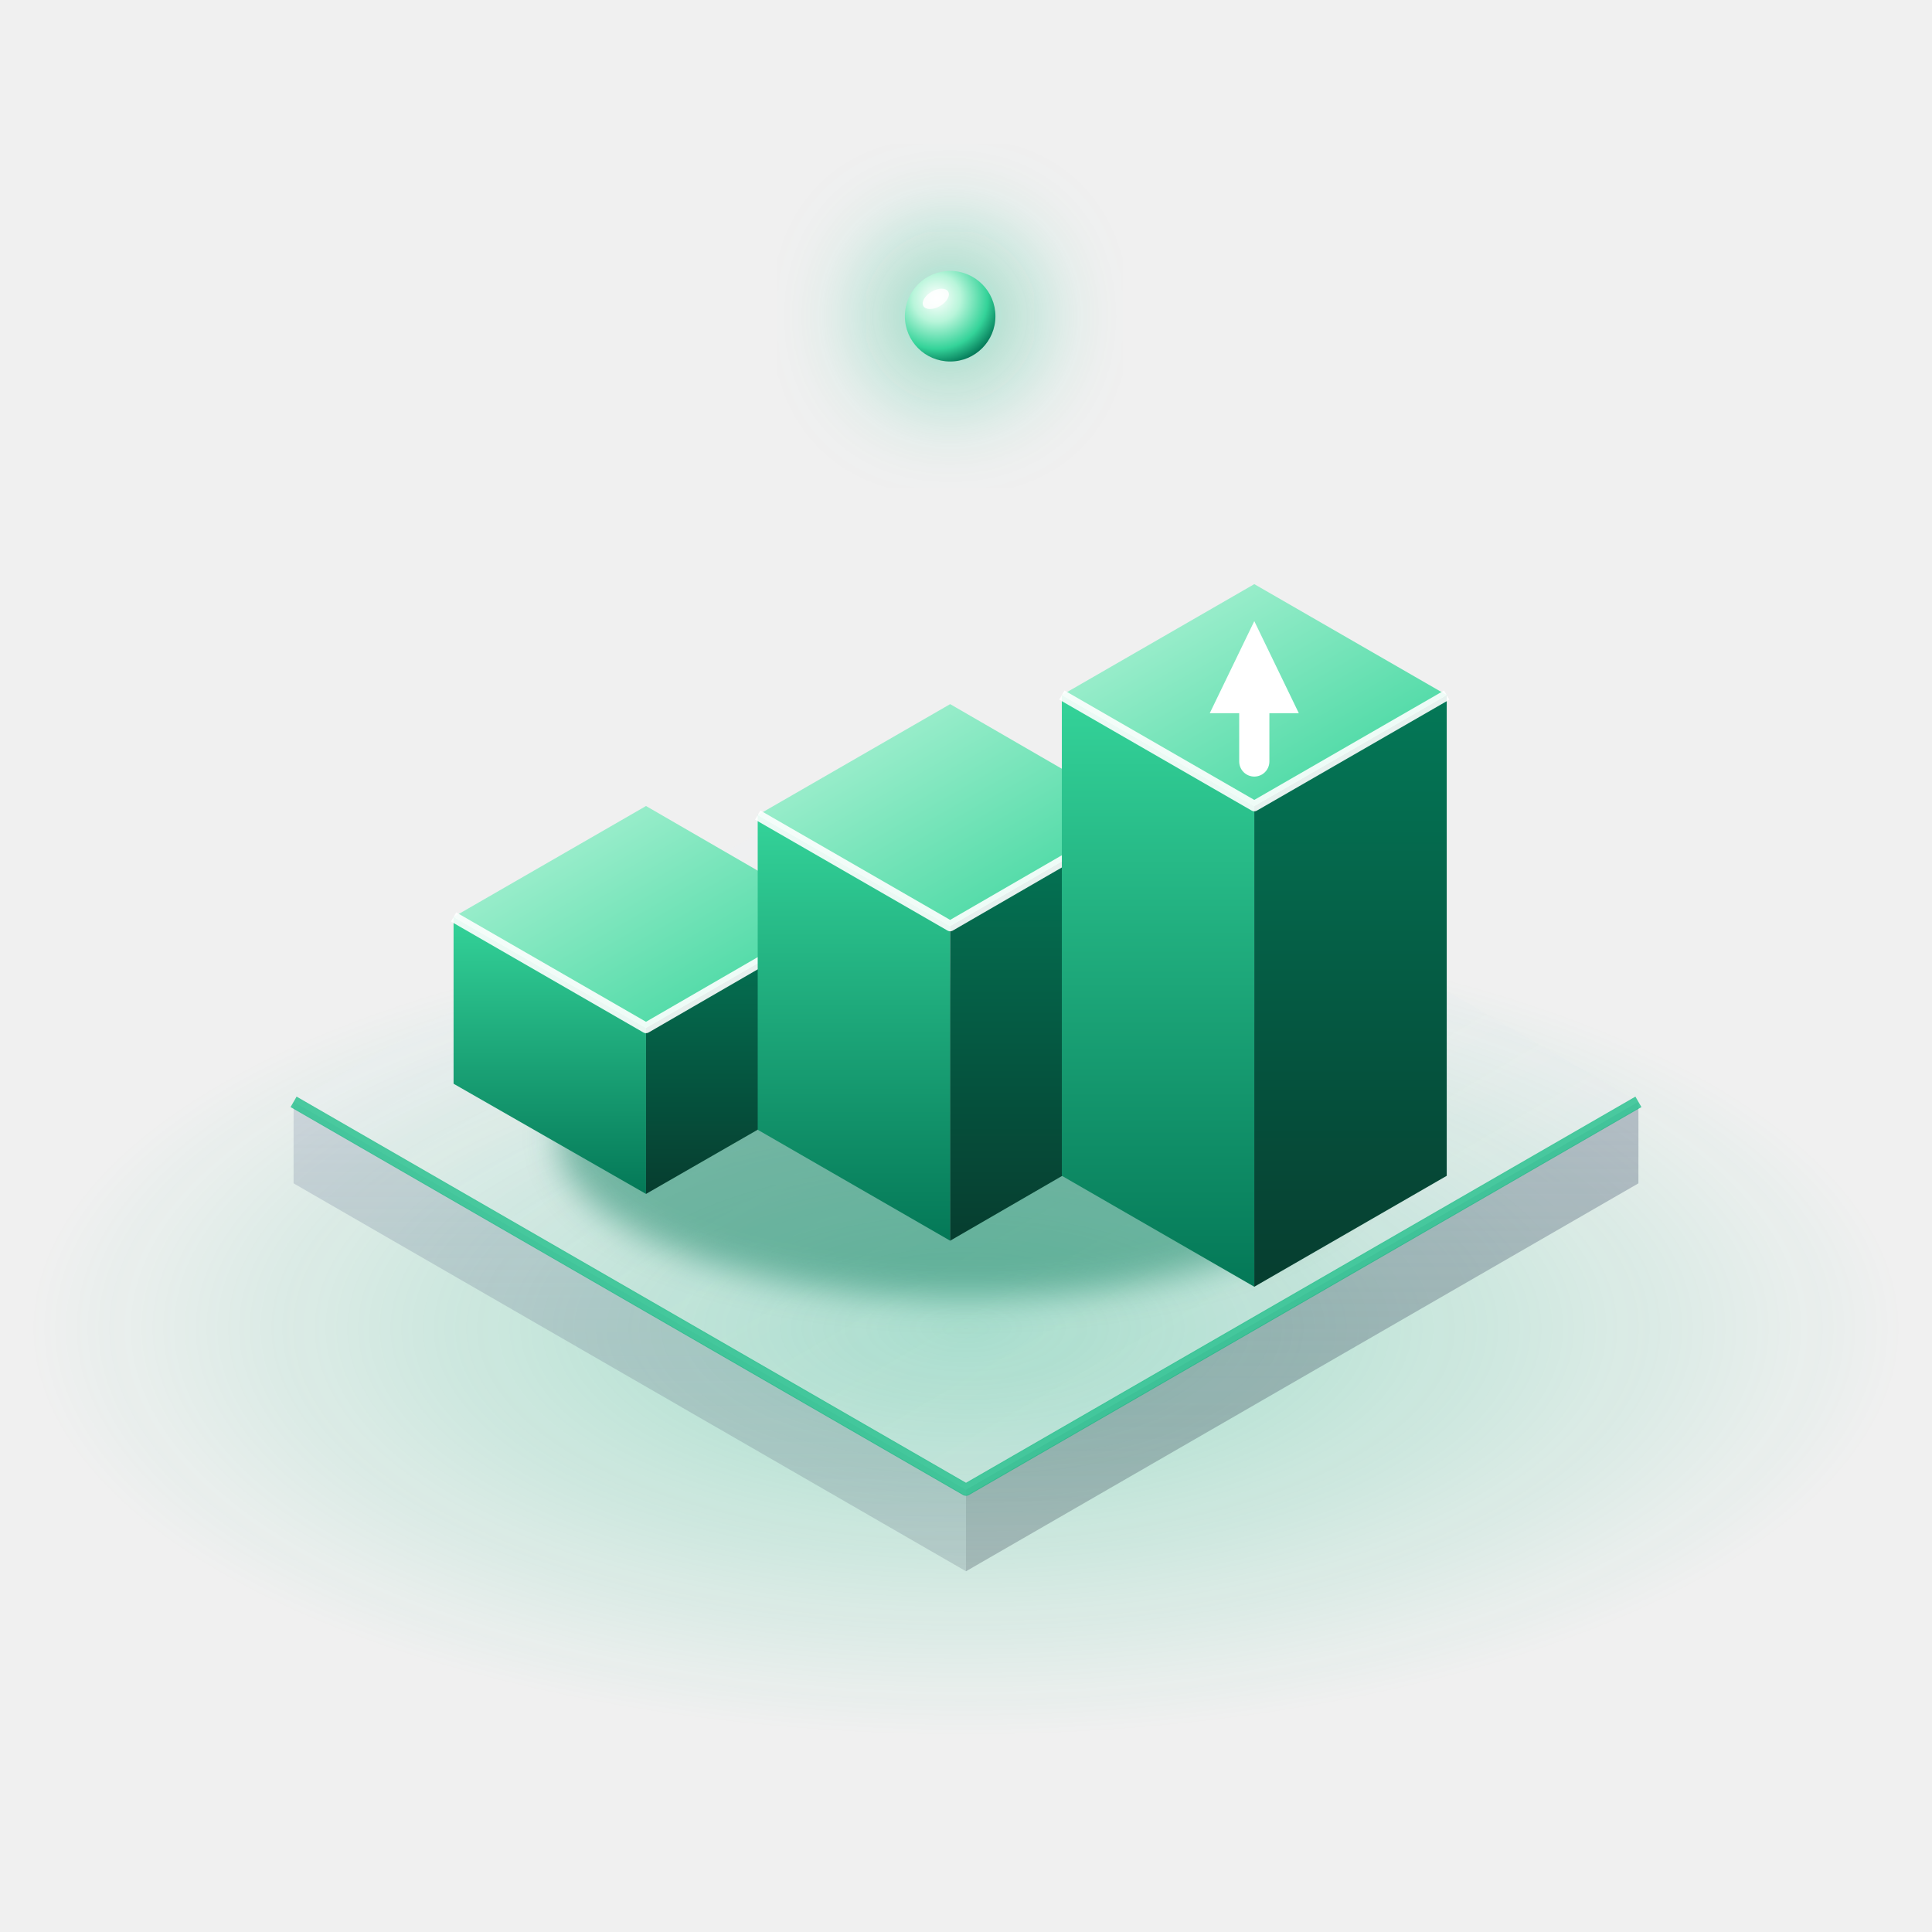
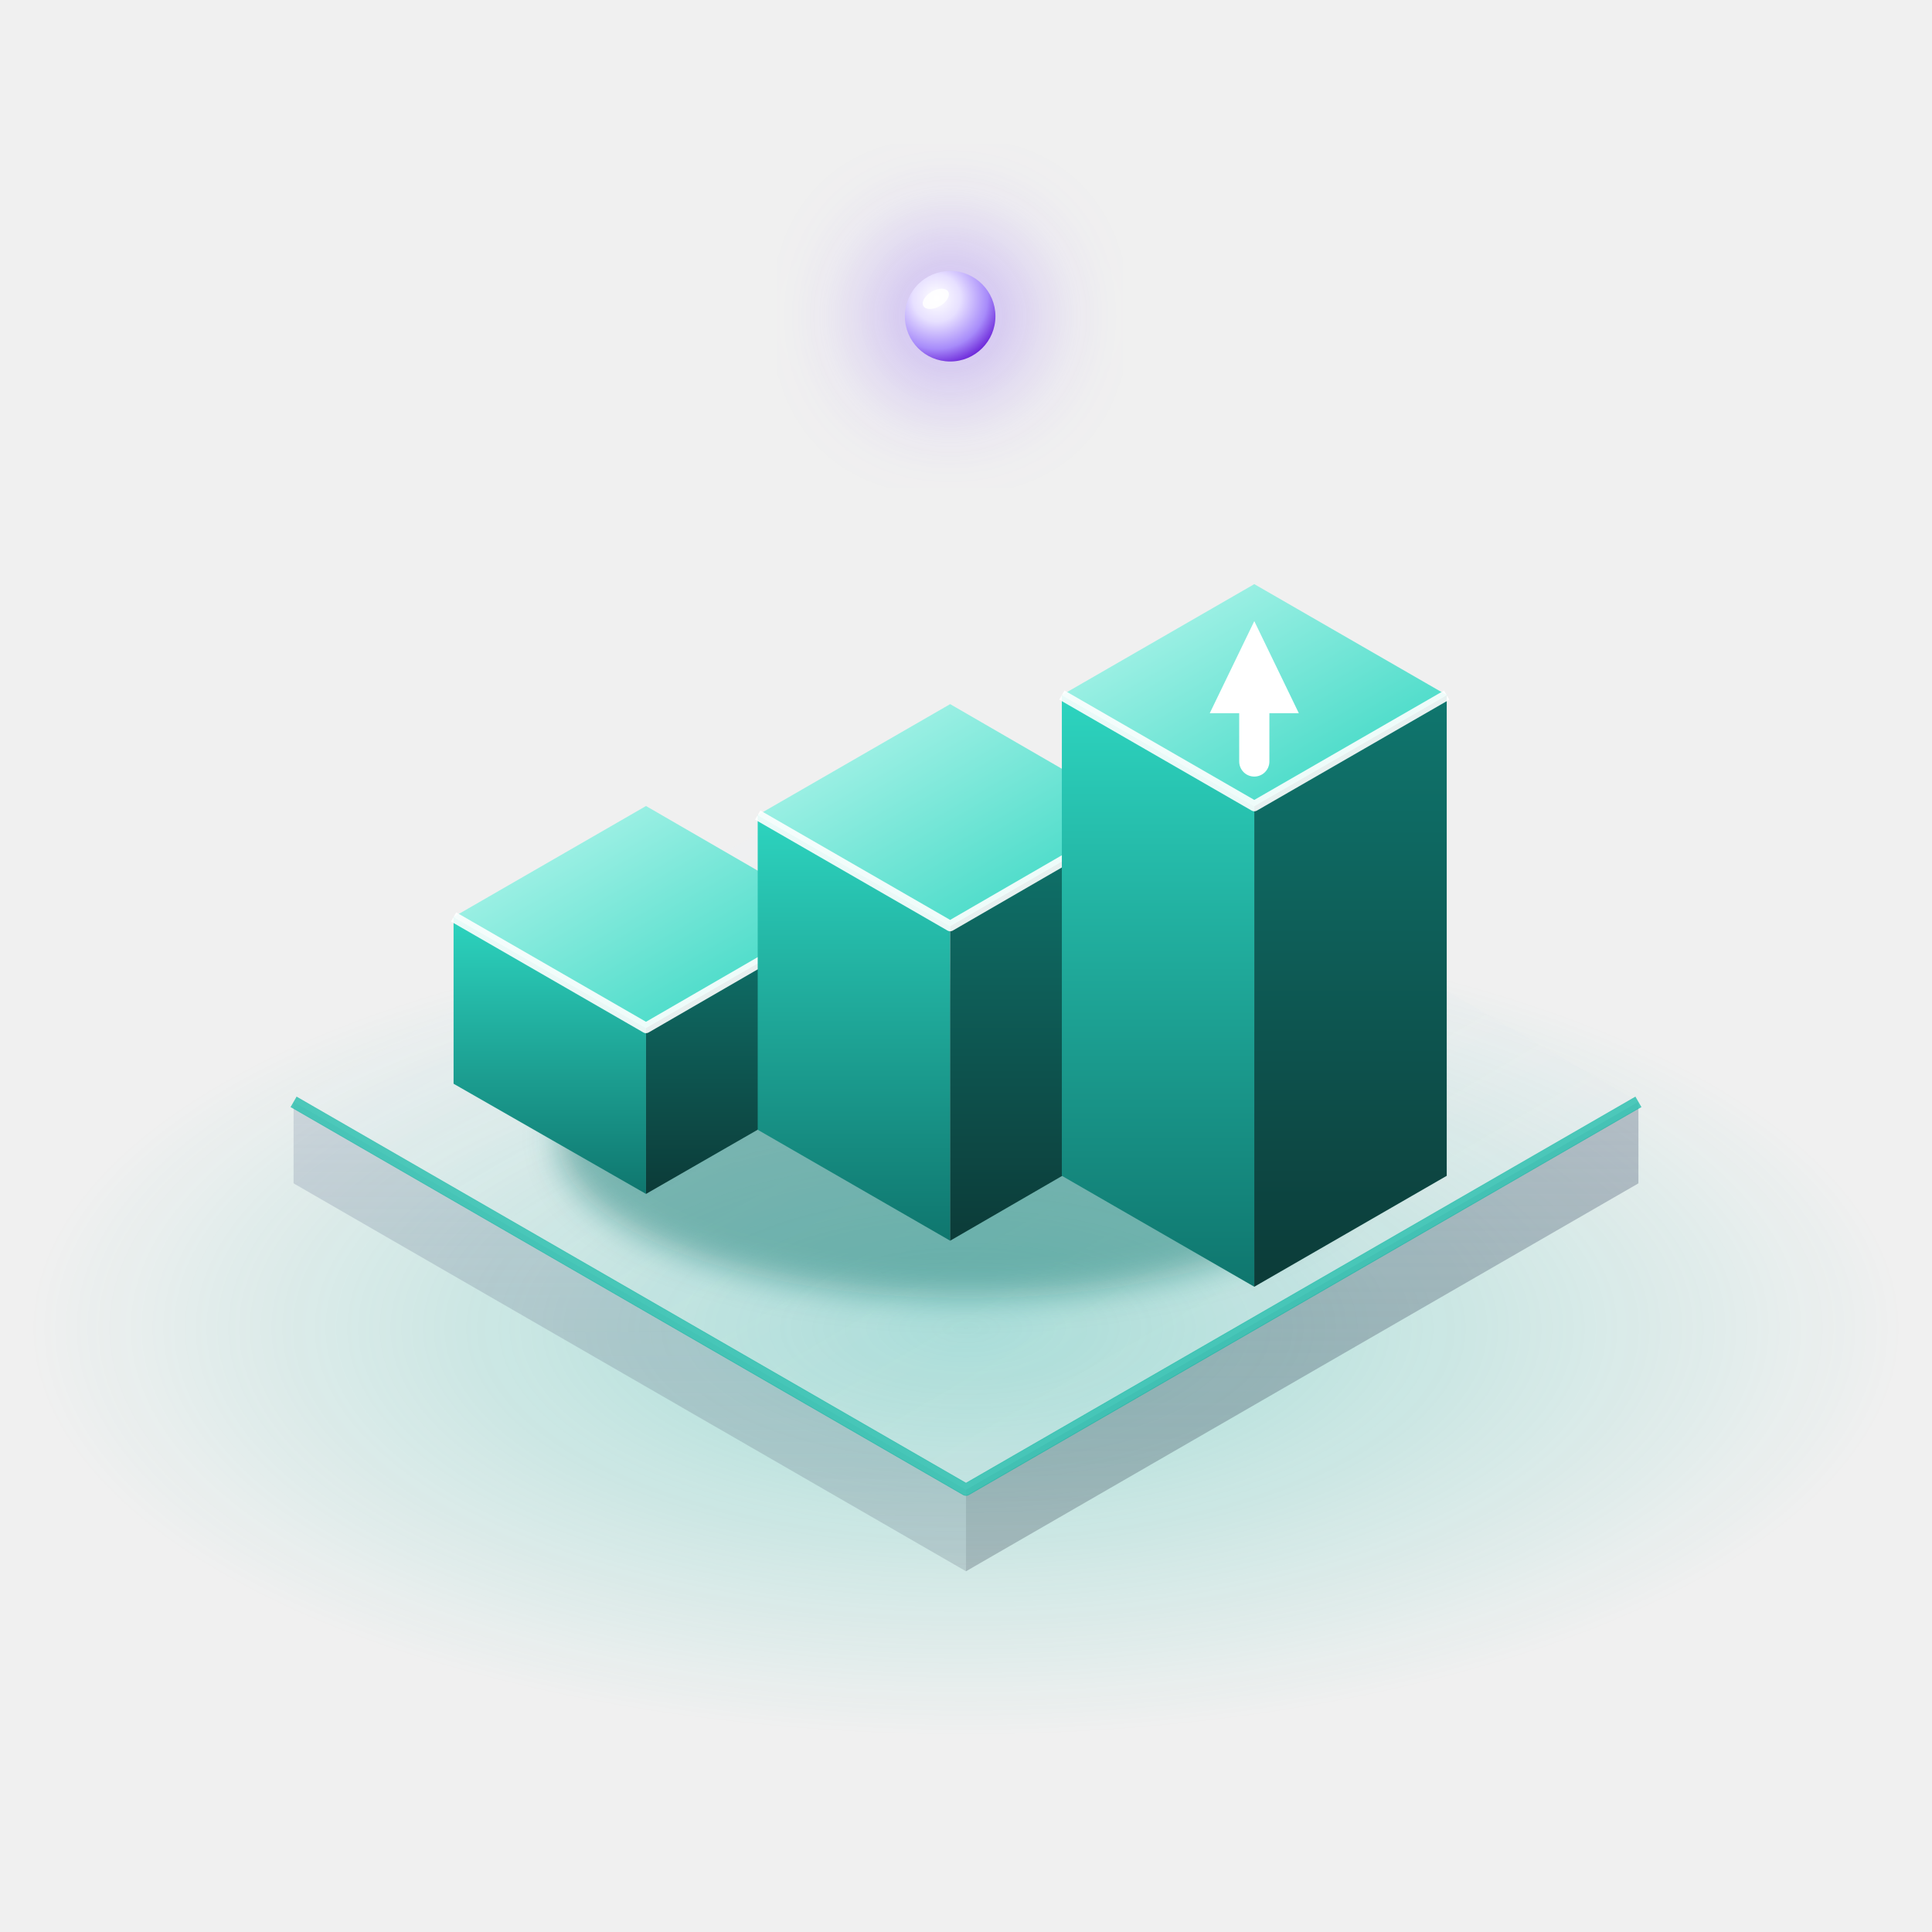
<svg xmlns="http://www.w3.org/2000/svg" viewBox="0 0 256 256" width="256" height="256" fill="none">
  <defs>
    <linearGradient id="devd-top" x1="0" y1="0" x2="1" y2="1">
-       <stop offset="0" stop-color="#b8f5da" stop-opacity="1" />
-       <stop offset="1" stop-color="#34d399" stop-opacity="1" />
+       <stop offset="0" stop-color="#bdf8ef" stop-opacity="1" />
+       <stop offset="1" stop-color="#2dd4bf" stop-opacity="1" />
    </linearGradient>
    <linearGradient id="devd-left" x1="0" y1="0" x2="0" y2="1">
-       <stop offset="0" stop-color="#34d399" stop-opacity="1" />
-       <stop offset="1" stop-color="#047857" stop-opacity="1" />
+       <stop offset="0" stop-color="#2dd4bf" stop-opacity="1" />
+       <stop offset="1" stop-color="#0f766e" stop-opacity="1" />
    </linearGradient>
    <linearGradient id="devd-right" x1="0" y1="0" x2="0" y2="1">
-       <stop offset="0" stop-color="#047857" stop-opacity="1" />
-       <stop offset="1" stop-color="#063d2f" stop-opacity="1" />
+       <stop offset="0" stop-color="#0f766e" stop-opacity="1" />
+       <stop offset="1" stop-color="#0c3b38" stop-opacity="1" />
    </linearGradient>
    <linearGradient id="devd-spec" x1="0" y1="0" x2="1" y2="1">
      <stop offset="0" stop-color="#ffffff" stop-opacity="0.55" />
      <stop offset="1" stop-color="#ffffff" stop-opacity="0" />
    </linearGradient>
    <linearGradient id="devd-ptop" x1="0" y1="0" x2="1" y2="1">
      <stop offset="0" stop-color="#f1f5f9" stop-opacity="0.16" />
      <stop offset="1" stop-color="#cbd5e1" stop-opacity="0.06" />
    </linearGradient>
    <linearGradient id="devd-pleft" x1="0" y1="0" x2="0" y2="1">
      <stop offset="0" stop-color="#94a3b8" stop-opacity="0.35" />
      <stop offset="1" stop-color="#475569" stop-opacity="0.2" />
    </linearGradient>
    <linearGradient id="devd-pright" x1="0" y1="0" x2="0" y2="1">
      <stop offset="0" stop-color="#64748b" stop-opacity="0.4" />
      <stop offset="1" stop-color="#1e293b" stop-opacity="0.25" />
    </linearGradient>
    <radialGradient id="devd-halo" cx=".5" cy=".5" r=".5">
-       <stop offset="0" stop-color="#10b981" stop-opacity="0.34" />
-       <stop offset="1" stop-color="#10b981" stop-opacity="0" />
+       <stop offset="0" stop-color="#14b8a6" stop-opacity="0.34" />
+       <stop offset="1" stop-color="#14b8a6" stop-opacity="0" />
    </radialGradient>
    <radialGradient id="devd-orb" cx=".35" cy=".3" r=".75">
      <stop offset="0" stop-color="#ffffff" />
-       <stop offset=".35" stop-color="#b8f5da" />
-       <stop offset=".75" stop-color="#34d399" />
-       <stop offset="1" stop-color="#047857" />
+       <stop offset=".35" stop-color="#e7e0ff" />
+       <stop offset=".75" stop-color="#a78bfa" />
+       <stop offset="1" stop-color="#6d28d9" />
    </radialGradient>
    <filter id="devd-blur" x="-50%" y="-50%" width="200%" height="200%">
      <feGaussianBlur stdDeviation="6" />
    </filter>
    <filter id="devd-soft" x="-50%" y="-50%" width="200%" height="200%">
      <feGaussianBlur stdDeviation="2.2" />
    </filter>
  </defs>
  <ellipse cx="128" cy="176.0" rx="124" ry="54" fill="url(#devd-halo)" />
  <polygon points="38.9,156.8 128.0,208.2 128.0,197.4 38.9,146.0" fill="url(#devd-pleft)" />
  <polygon points="217.1,156.8 128.0,208.2 128.0,197.4 217.1,146.0" fill="url(#devd-pright)" />
  <polygon points="128.0,94.5 217.1,146.0 128.0,197.4 38.9,146.0" fill="url(#devd-ptop)" />
  <polyline points="38.9,146.0 128.0,197.4 217.1,146.0" fill="none" stroke="#ffffff" stroke-opacity="0.5" stroke-width="1.4" stroke-linejoin="round" />
-   <polyline points="38.9,146.0 128.0,197.4 217.1,146.0" fill="none" stroke="#10b981" stroke-width="1.6" stroke-opacity=".75" stroke-linejoin="round" />
-   <ellipse cx="128.0" cy="150.9" rx="54" ry="21" fill="#047857" opacity="0.45" filter="url(#devd-soft)" />
+   <polyline points="38.9,146.0 128.0,197.4 217.1,146.0" fill="none" stroke="#14b8a6" stroke-width="1.6" stroke-opacity=".75" stroke-linejoin="round" />
+   <ellipse cx="128.0" cy="150.9" rx="54" ry="21" fill="#0f766e" opacity="0.45" filter="url(#devd-soft)" />
  <polygon points="60.1,143.6 85.6,158.2 85.6,136.2 60.1,121.5" fill="url(#devd-left)" />
  <polygon points="111.0,143.6 85.6,158.2 85.6,136.2 111.0,121.5" fill="url(#devd-right)" />
  <polygon points="85.6,106.8 111.0,121.5 85.6,136.2 60.1,121.5" fill="url(#devd-top)" />
  <polyline points="60.1,121.5 85.6,136.2 111.0,121.5" fill="none" stroke="#ffffff" stroke-opacity="0.9" stroke-width="1.4" stroke-linejoin="round" />
  <polygon points="100.4,149.7 125.9,164.4 125.9,122.7 100.4,108.0" fill="url(#devd-left)" />
  <polygon points="151.3,149.7 125.9,164.4 125.9,122.7 151.3,108.0" fill="url(#devd-right)" />
  <polygon points="125.9,93.3 151.3,108.0 125.9,122.7 100.4,108.0" fill="url(#devd-top)" />
  <polyline points="100.4,108.0 125.9,122.7 151.3,108.0" fill="none" stroke="#ffffff" stroke-opacity="0.9" stroke-width="1.4" stroke-linejoin="round" />
  <polygon points="140.7,155.8 166.2,170.5 166.2,106.8 140.7,92.1" fill="url(#devd-left)" />
  <polygon points="191.7,155.8 166.2,170.5 166.2,106.8 191.7,92.1" fill="url(#devd-right)" />
  <polygon points="166.2,77.4 191.7,92.1 166.2,106.8 140.7,92.1" fill="url(#devd-top)" />
  <polyline points="140.7,92.1 166.2,106.8 191.7,92.1" fill="none" stroke="#ffffff" stroke-opacity="0.9" stroke-width="1.4" stroke-linejoin="round" />
  <polygon points="166.2,82.3 172.1,94.5 160.3,94.5" fill="#fff" />
  <line x1="166.2" y1="89.2" x2="166.2" y2="100.9" stroke="#fff" stroke-width="4" stroke-linecap="round" />
-   <circle cx="125.9" cy="41.9" r="11.4" fill="#10b981" opacity=".35" filter="url(#devd-blur)" />
+   <circle cx="125.9" cy="41.9" r="11.4" fill="#8b5cf6" opacity=".35" filter="url(#devd-blur)" />
  <circle cx="125.9" cy="41.9" r="6.0" fill="url(#devd-orb)" />
  <ellipse cx="124.0" cy="39.6" rx="1.9" ry="1.1" fill="#fff" opacity=".85" transform="rotate(-30 124.0 39.6)" />
</svg>
